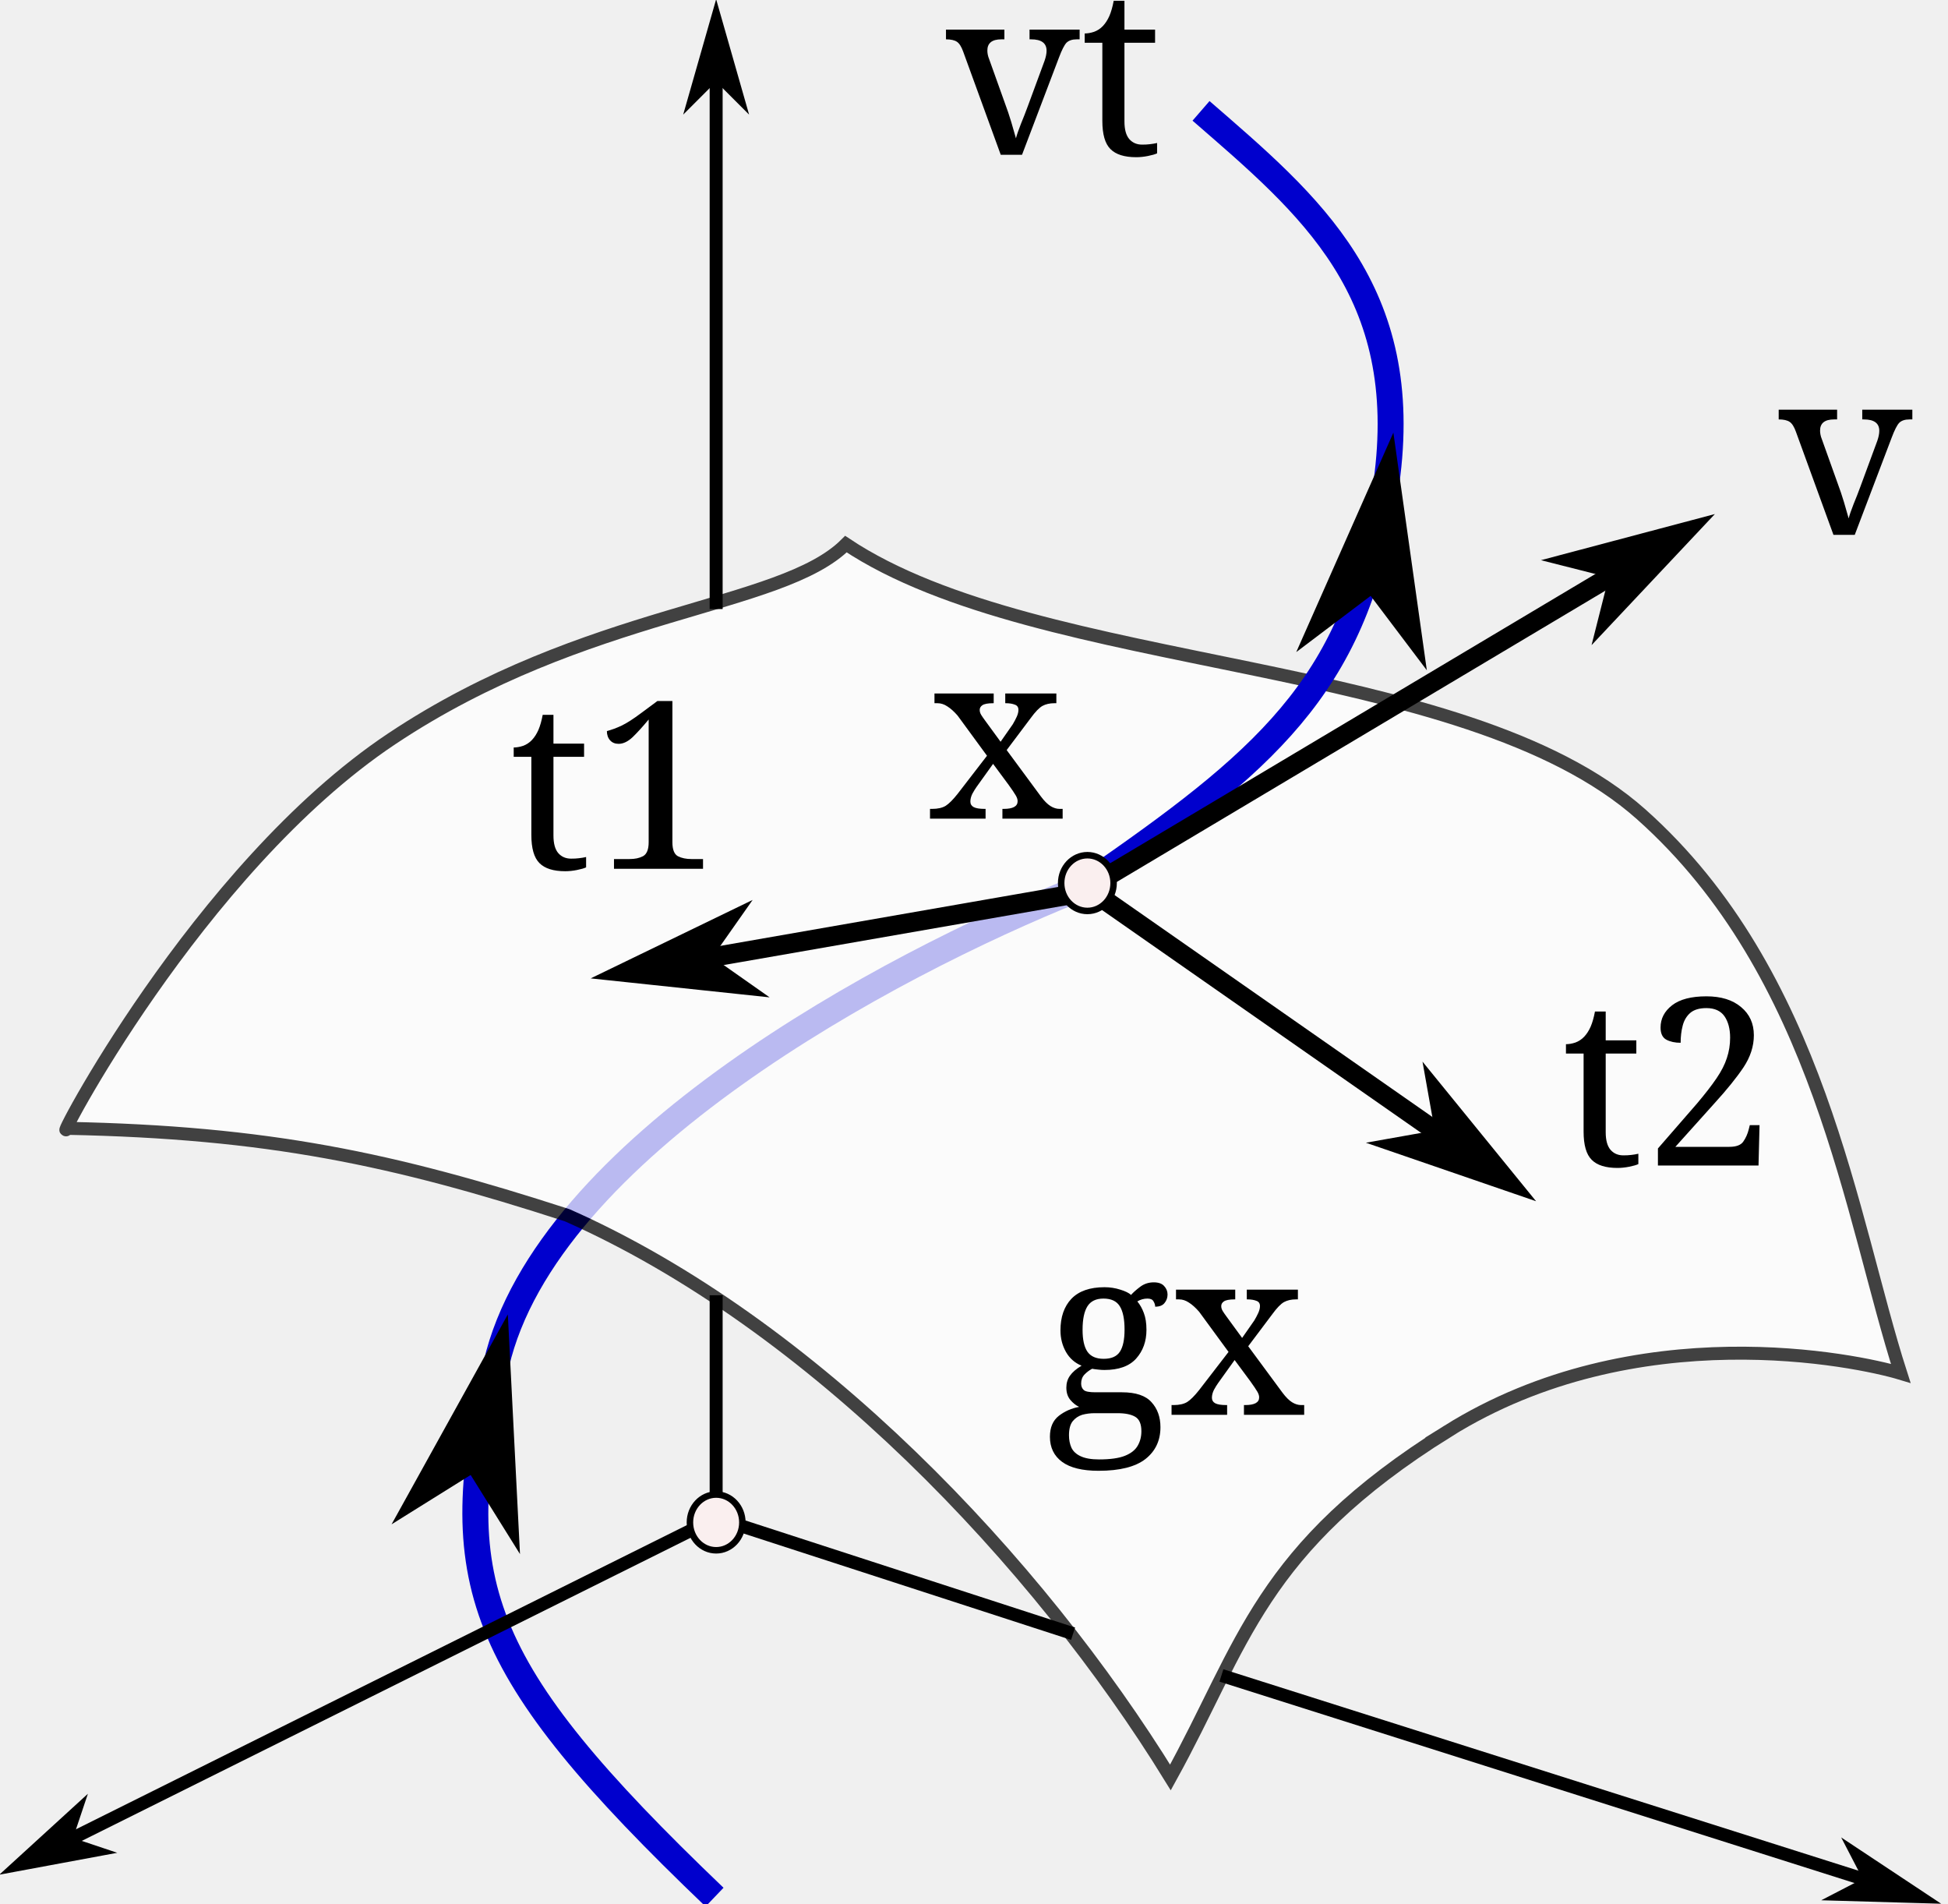
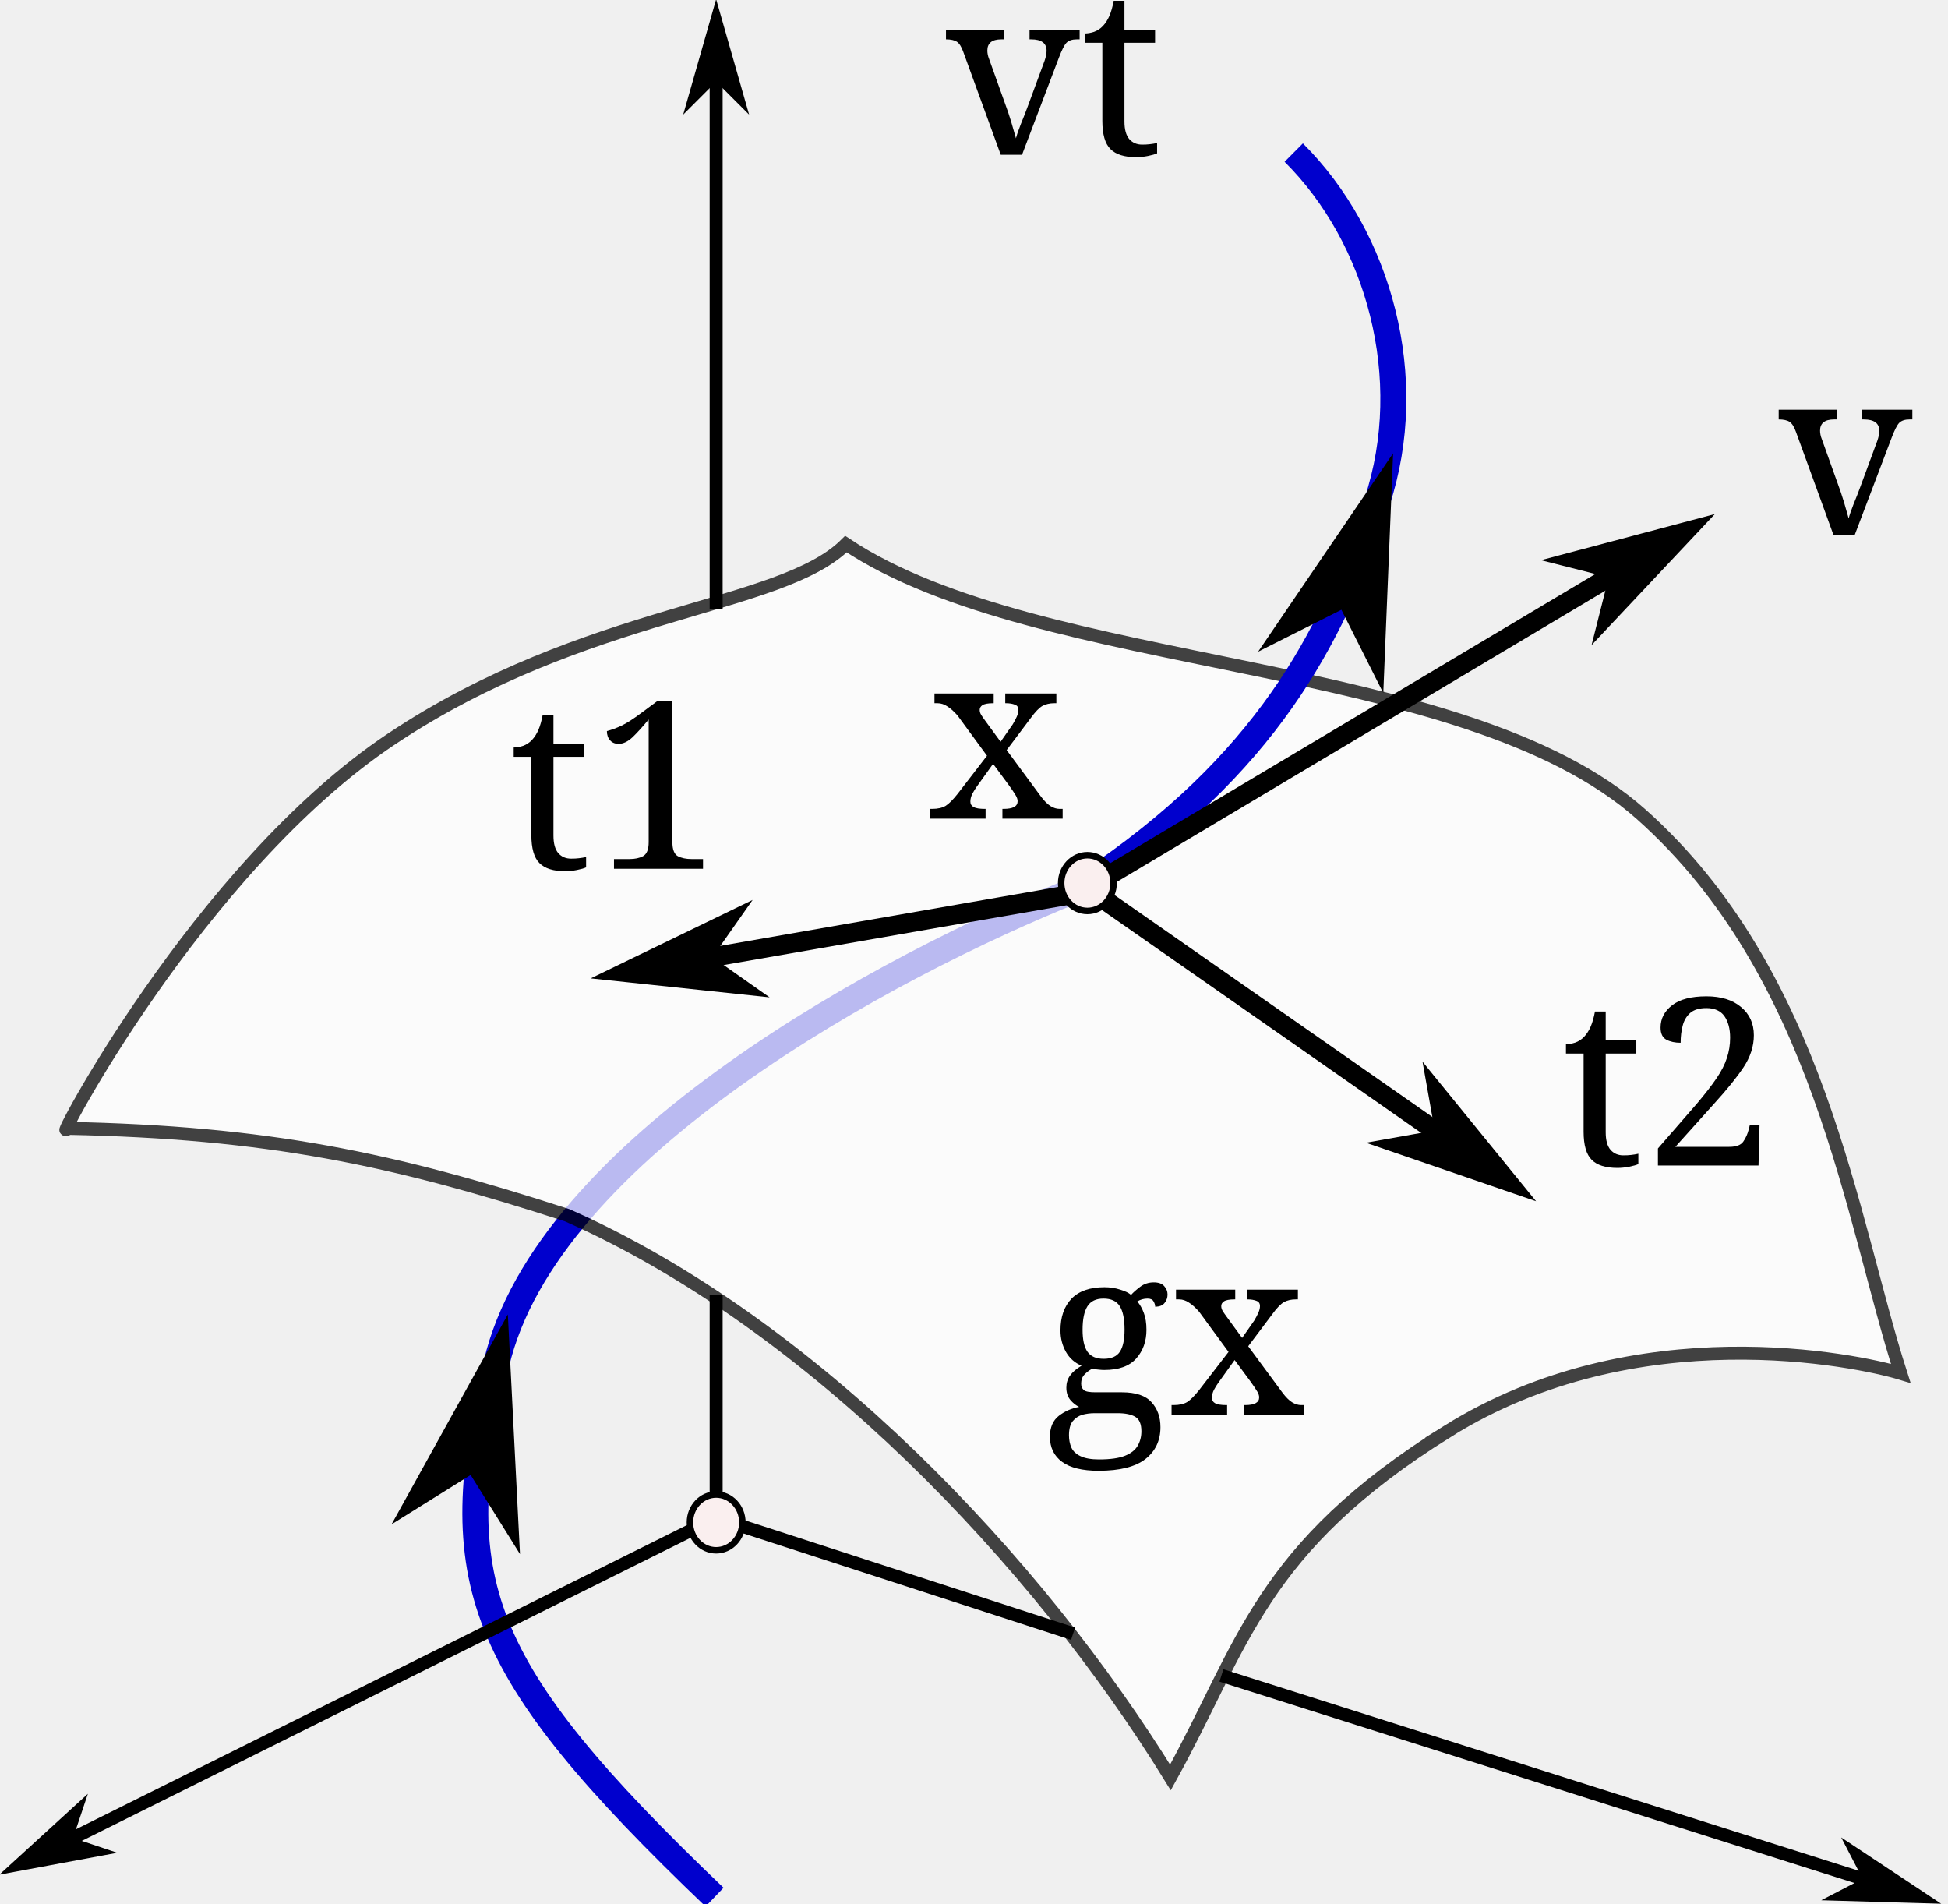
<svg xmlns="http://www.w3.org/2000/svg" width="150.083" height="146.622" id="svg3176" version="1.1">
  <defs id="defs3178">
    <marker orient="auto" refY="0" refX="0" id="Arrow1Mend" style="overflow:visible">
      <path id="path4437" d="M 0,0 5,-5 -12.5,0 5,5 0,0 z" style="fill-rule:evenodd;stroke:#000000;stroke-width:1pt;marker-start:none" transform="matrix(-0.4,0,0,-0.4,-4,0)" />
    </marker>
    <marker orient="auto" refY="0" refX="0" id="Arrow1Mend-1" style="overflow:visible">
      <path id="path4437-7" d="M 0,0 5,-5 -12.5,0 5,5 0,0 z" style="fill-rule:evenodd;stroke:#000000;stroke-width:1pt;marker-start:none" transform="matrix(-0.4,0,0,-0.4,-4,0)" />
    </marker>
    <marker orient="auto" refY="0" refX="0" id="Arrow1Mend-4" style="overflow:visible">
      <path id="path4437-0" d="M 0,0 5,-5 -12.5,0 5,5 0,0 z" style="fill-rule:evenodd;stroke:#000000;stroke-width:1pt;marker-start:none" transform="matrix(-0.4,0,0,-0.4,-4,0)" />
    </marker>
    <marker orient="auto" refY="0" refX="0" id="Arrow1Mend-8" style="overflow:visible">
      <path id="path4437-8" d="M 0,0 5,-5 -12.5,0 5,5 0,0 z" style="fill-rule:evenodd;stroke:#000000;stroke-width:1pt;marker-start:none" transform="matrix(-0.4,0,0,-0.4,-4,0)" />
    </marker>
    <marker orient="auto" refY="0" refX="0" id="Arrow1Mend-45" style="overflow:visible">
      <path id="path4437-5" d="M 0,0 5,-5 -12.5,0 5,5 0,0 z" style="fill-rule:evenodd;stroke:#000000;stroke-width:1pt;marker-start:none" transform="matrix(-0.4,0,0,-0.4,-4,0)" />
    </marker>
    <marker orient="auto" refY="0" refX="0" id="Arrow1Mend-7" style="overflow:visible">
      <path id="path4437-1" d="M 0,0 5,-5 -12.5,0 5,5 0,0 z" style="fill-rule:evenodd;stroke:#000000;stroke-width:1pt;marker-start:none" transform="matrix(-0.4,0,0,-0.4,-4,0)" />
    </marker>
    <marker orient="auto" refY="0" refX="0" id="Arrow1Mend-7-4" style="overflow:visible">
      <path id="path4437-1-2" d="M 0,0 5,-5 -12.5,0 5,5 0,0 z" style="fill-rule:evenodd;stroke:#000000;stroke-width:1pt;marker-start:none" transform="matrix(-0.4,0,0,-0.4,-4,0)" />
    </marker>
    <marker orient="auto" refY="0" refX="0" id="Arrow1Mend-7-2" style="overflow:visible">
      <path id="path4437-1-21" d="M 0,0 5,-5 -12.5,0 5,5 0,0 z" style="fill-rule:evenodd;stroke:#000000;stroke-width:1pt;marker-start:none" transform="matrix(-0.4,0,0,-0.4,-4,0)" />
    </marker>
    <marker orient="auto" refY="0" refX="0" id="Arrow1Mend-9" style="overflow:visible">
      <path id="path4437-2" d="M 0,0 5,-5 -12.5,0 5,5 0,0 z" style="fill-rule:evenodd;stroke:#000000;stroke-width:1pt;marker-start:none" transform="matrix(-0.4,0,0,-0.4,-4,0)" />
    </marker>
    <marker orient="auto" refY="0" refX="0" id="Arrow1Mend-9-3" style="overflow:visible">
      <path id="path4437-2-1" d="M 0,0 5,-5 -12.5,0 5,5 0,0 z" style="fill-rule:evenodd;stroke:#000000;stroke-width:1pt;marker-start:none" transform="matrix(-0.4,0,0,-0.4,-4,0)" />
    </marker>
  </defs>
  <g id="layer1" transform="translate(-412.1327,-341.1612)">
    <path style="fill:none;stroke:#0000cd;stroke-width:2;stroke-linecap:butt;stroke-linejoin:round;stroke-miterlimit:4;stroke-opacity:1;stroke-dasharray:none;marker-mid:url(#Arrow1Mend-9);marker-end:none" d="m 467.185,487.294 c -18.567,-17.764 -20.672,-24.397 -16.816,-41.047 3.857,-16.651 30.159,-30.721 44.653,-36.546" id="polyline364-8" />
    <path style="fill:#ffffff;stroke:#000000;stroke-width:1;fill-opacity:1;opacity:0.73" d="m 523.677,451.401 c -14.513,9.057 -15.704,16.429 -21.369,26.673 -10.221,-16.599 -27.555,-34.935 -46.477,-43.304 -13.446,-4.362 -23.13,-6.392 -38.523,-6.696 -1.307,1.98 10,-20 25,-30 15,-10 30,-10 35,-15 15,10 47.515,8.561 61.273,20.815 13.758,12.254 16.16,31.13 19.994,43.06 -3.337,-1.01 -20.386,-4.605 -34.899,4.452 z" id="path42" />
    <g id="g3966" transform="translate(318.3784,16.20884)" />
    <path style="fill:none;stroke:#000000;stroke-width:1.5;stroke-linecap:round;stroke-linejoin:round;stroke-miterlimit:4;stroke-dasharray:none;marker-end:url(#Arrow1Mend)" d="m 497.513,410.677 30.542,21.321" id="polyline364-5-4-4" />
    <path style="fill:none;stroke:#000000;stroke-width:1.5;stroke-linecap:round;stroke-linejoin:round;stroke-miterlimit:4;stroke-dasharray:none;marker-end:url(#Arrow1Mend)" d="m 494.375,410.117 -33.821,5.899" id="polyline364-5-4-4-2" />
    <path style="fill:none;stroke:#000000;stroke-width:1;stroke-linecap:butt;stroke-linejoin:round;stroke-miterlimit:4;stroke-dasharray:none;stroke-dashoffset:0;marker-end:none" d="m 467.308,458.074 0,-17.143" id="polyline364-5-4-4-1-5-2-7-6" />
    <path style="fill:none;stroke:#000000;stroke-width:1;stroke-linecap:butt;stroke-linejoin:round;stroke-miterlimit:4;stroke-dasharray:none;stroke-dashoffset:0;marker-end:url(#Arrow1Mend-7)" d="m 467.308,458.074 -53.464,26.613" id="polyline364-5-4-4-1-5-2-7-6-1" />
    <path style="fill:none;stroke:#000000;stroke-width:1;stroke-linecap:butt;stroke-linejoin:round;stroke-miterlimit:4;stroke-dasharray:none;stroke-dashoffset:0;marker-end:url(#Arrow1Mend-7)" d="m 506.237,470.217 53.574,16.988" id="polyline364-5-4-4-1-5-2-7-6-1-3" />
    <g id="g4630">
      <path id="polyline364-5-4-4-1-5-2-7-6-1-3-6" d="m 467.308,388.074 0,-45" style="fill:none;stroke:#000000;stroke-width:1;stroke-linecap:butt;stroke-linejoin:round;stroke-miterlimit:4;stroke-dasharray:none;stroke-dashoffset:0;marker-end:url(#Arrow1Mend-7)" />
    </g>
    <path style="fill:none;stroke:#000000;stroke-width:1;stroke-linecap:butt;stroke-linejoin:round;stroke-miterlimit:4;stroke-dasharray:none;stroke-dashoffset:0;marker-end:none" d="m 494.808,467.002 -27.5,-8.929" id="polyline364-5-4-4-1-5-2-7-6-5" />
    <path style="fill:#faefef;fill-opacity:1;stroke:#000000;stroke-width:0.5;stroke-linecap:round;stroke-linejoin:miter;stroke-miterlimit:4;stroke-opacity:1;stroke-dasharray:none" id="path5791-5-7-9-7" d="m 108.086,69.429 c 0,1.116 -0.961,2.02 -2.147,2.02 -1.186,0 -2.147,-0.905 -2.147,-2.02 0,-1.116 0.961,-2.02 2.147,-2.02 1.186,0 2.147,0.905 2.147,2.02 z" transform="matrix(0,1,-1,0,536.7372,352.4911)" />
-     <path style="fill:none;stroke:#0000cd;stroke-width:2;stroke-linecap:butt;stroke-linejoin:round;stroke-miterlimit:4;stroke-opacity:1;stroke-dasharray:none;marker-mid:url(#Arrow1Mend-9);marker-end:none" d="m 497.185,408.366 c 13.219,-9.192 19.685,-15.111 21.756,-29.976 2.071,-14.865 -5.913,-21.435 -14.276,-28.689" id="polyline364-8-6" />
+     <path style="fill:none;stroke:#0000cd;stroke-width:2;stroke-linecap:butt;stroke-linejoin:round;stroke-miterlimit:4;stroke-opacity:1;stroke-dasharray:none;marker-mid:url(#Arrow1Mend-9);marker-end:none" d="m 497.185,408.366 c 13.219,-9.192 17.899,-19.04 21.042,-28.547 3.142,-9.508 0.159,-20.364 -6.419,-26.904" id="polyline364-8-6" />
    <path style="fill:none;stroke:#000000;stroke-width:1.5;stroke-linecap:round;stroke-linejoin:round;stroke-miterlimit:4;stroke-dasharray:none;marker-end:url(#Arrow1Mend)" d="m 496.466,409.242 45.249,-26.971" id="polyline364-5-4-1" />
    <path style="fill:#faefef;fill-opacity:1;stroke:#000000;stroke-width:0.5;stroke-linecap:round;stroke-linejoin:miter;stroke-miterlimit:4;stroke-opacity:1;stroke-dasharray:none" id="path5791-5-7-9" d="m 108.086,69.429 c 0,1.116 -0.961,2.02 -2.147,2.02 -1.186,0 -2.147,-0.905 -2.147,-2.02 0,-1.116 0.961,-2.02 2.147,-2.02 1.186,0 2.147,0.905 2.147,2.02 z" transform="matrix(0,1,-1,0,565.339,303.2434)" />
    <text xml:space="preserve" style="font-size:18px;font-style:normal;font-variant:normal;font-weight:normal;font-stretch:normal;line-height:125%;letter-spacing:0px;word-spacing:0px;fill:#000000;fill-opacity:1;stroke:none;font-family:Georgia;-inkscape-font-specification:Georgia" x="549.094" y="382.359" id="text4696">
      <tspan id="tspan4698" x="549.094" y="382.359">v</tspan>
    </text>
    <text xml:space="preserve" style="font-size:18px;font-style:normal;font-variant:normal;font-weight:normal;font-stretch:normal;line-height:125%;letter-spacing:0px;word-spacing:0px;fill:#000000;fill-opacity:1;stroke:none;font-family:Georgia;-inkscape-font-specification:Georgia" x="484.938" y="353.081" id="text4696-1">
      <tspan id="tspan4698-7" x="484.938" y="353.081">vt</tspan>
    </text>
    <text xml:space="preserve" style="font-size:18px;font-style:normal;font-variant:normal;font-weight:normal;font-stretch:normal;line-height:125%;letter-spacing:0px;word-spacing:0px;fill:#000000;fill-opacity:1;stroke:none;font-family:Georgia;-inkscape-font-specification:Georgia" x="451.367" y="408.081" id="text4696-4">
      <tspan id="tspan4698-0" x="451.367" y="408.081">t1</tspan>
    </text>
    <text xml:space="preserve" style="font-size:18px;font-style:normal;font-variant:normal;font-weight:normal;font-stretch:normal;line-height:125%;letter-spacing:0px;word-spacing:0px;fill:#000000;fill-opacity:1;stroke:none;font-family:Georgia;-inkscape-font-specification:Georgia" x="532.438" y="430.939" id="text4696-9">
      <tspan id="tspan4698-4" x="532.438" y="430.939">t2</tspan>
    </text>
    <text xml:space="preserve" style="font-size:18px;font-style:normal;font-variant:normal;font-weight:normal;font-stretch:normal;line-height:125%;letter-spacing:0px;word-spacing:0px;fill:#000000;fill-opacity:1;stroke:none;font-family:Georgia;-inkscape-font-specification:Georgia" x="492.616" y="450.141" id="text4696-1-4">
      <tspan id="tspan4698-7-9" x="492.616" y="450.141">gx</tspan>
    </text>
    <text xml:space="preserve" style="font-size:18px;font-style:normal;font-variant:normal;font-weight:normal;font-stretch:normal;line-height:125%;letter-spacing:0px;word-spacing:0px;fill:#000000;fill-opacity:1;stroke:none;font-family:Georgia;-inkscape-font-specification:Georgia" x="483.691" y="404.219" id="text4696-17">
      <tspan id="tspan4698-40" x="483.691" y="404.219">x</tspan>
    </text>
  </g>
</svg>
